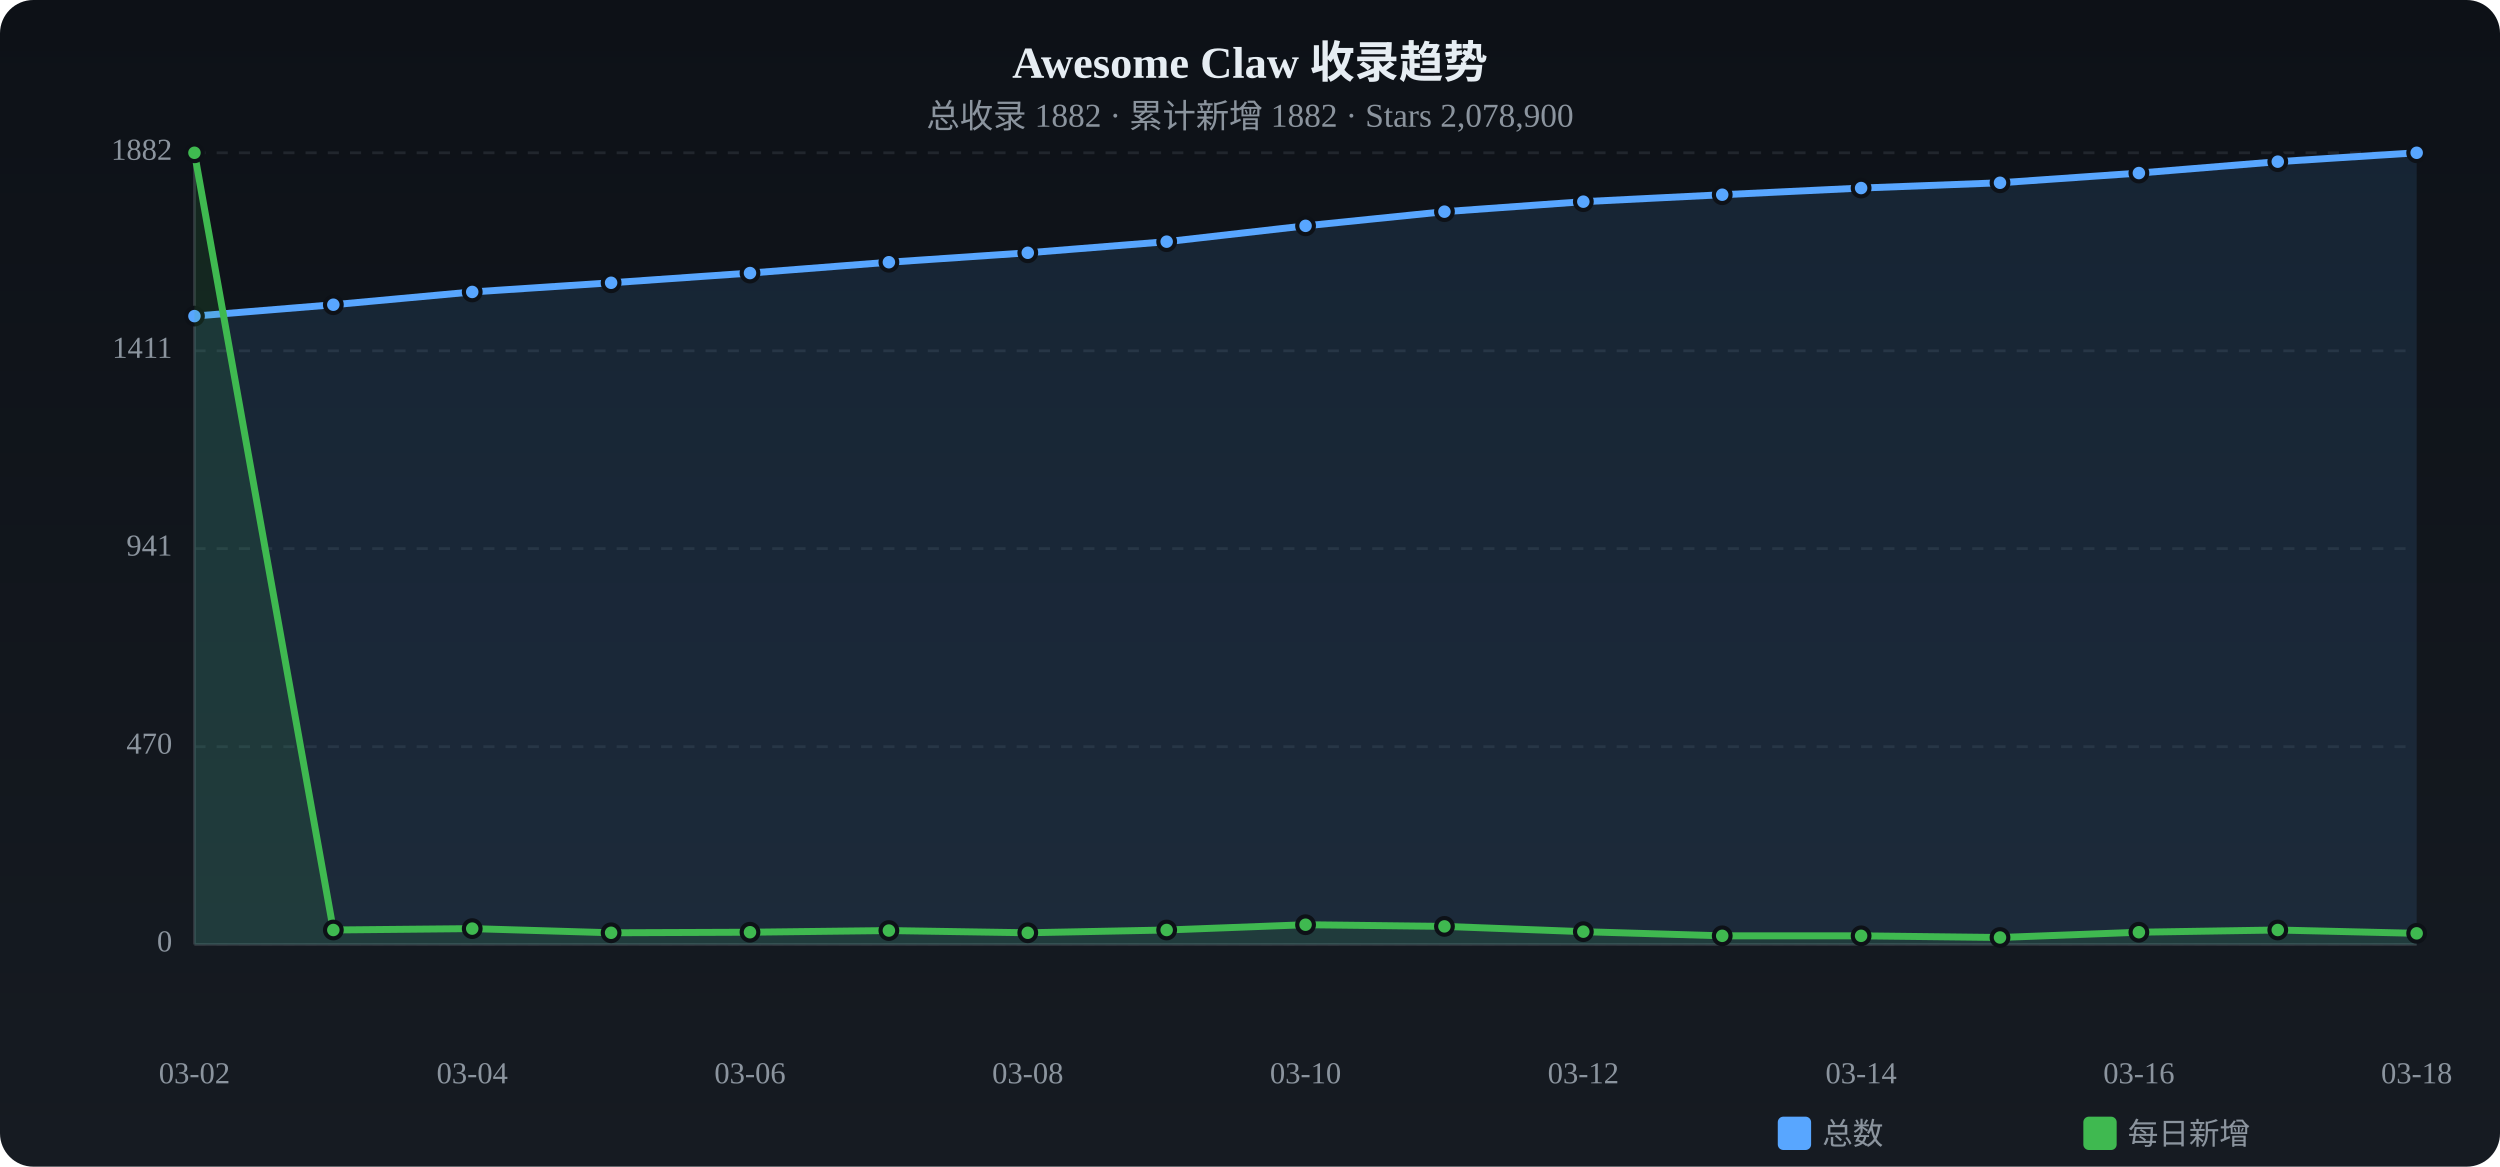
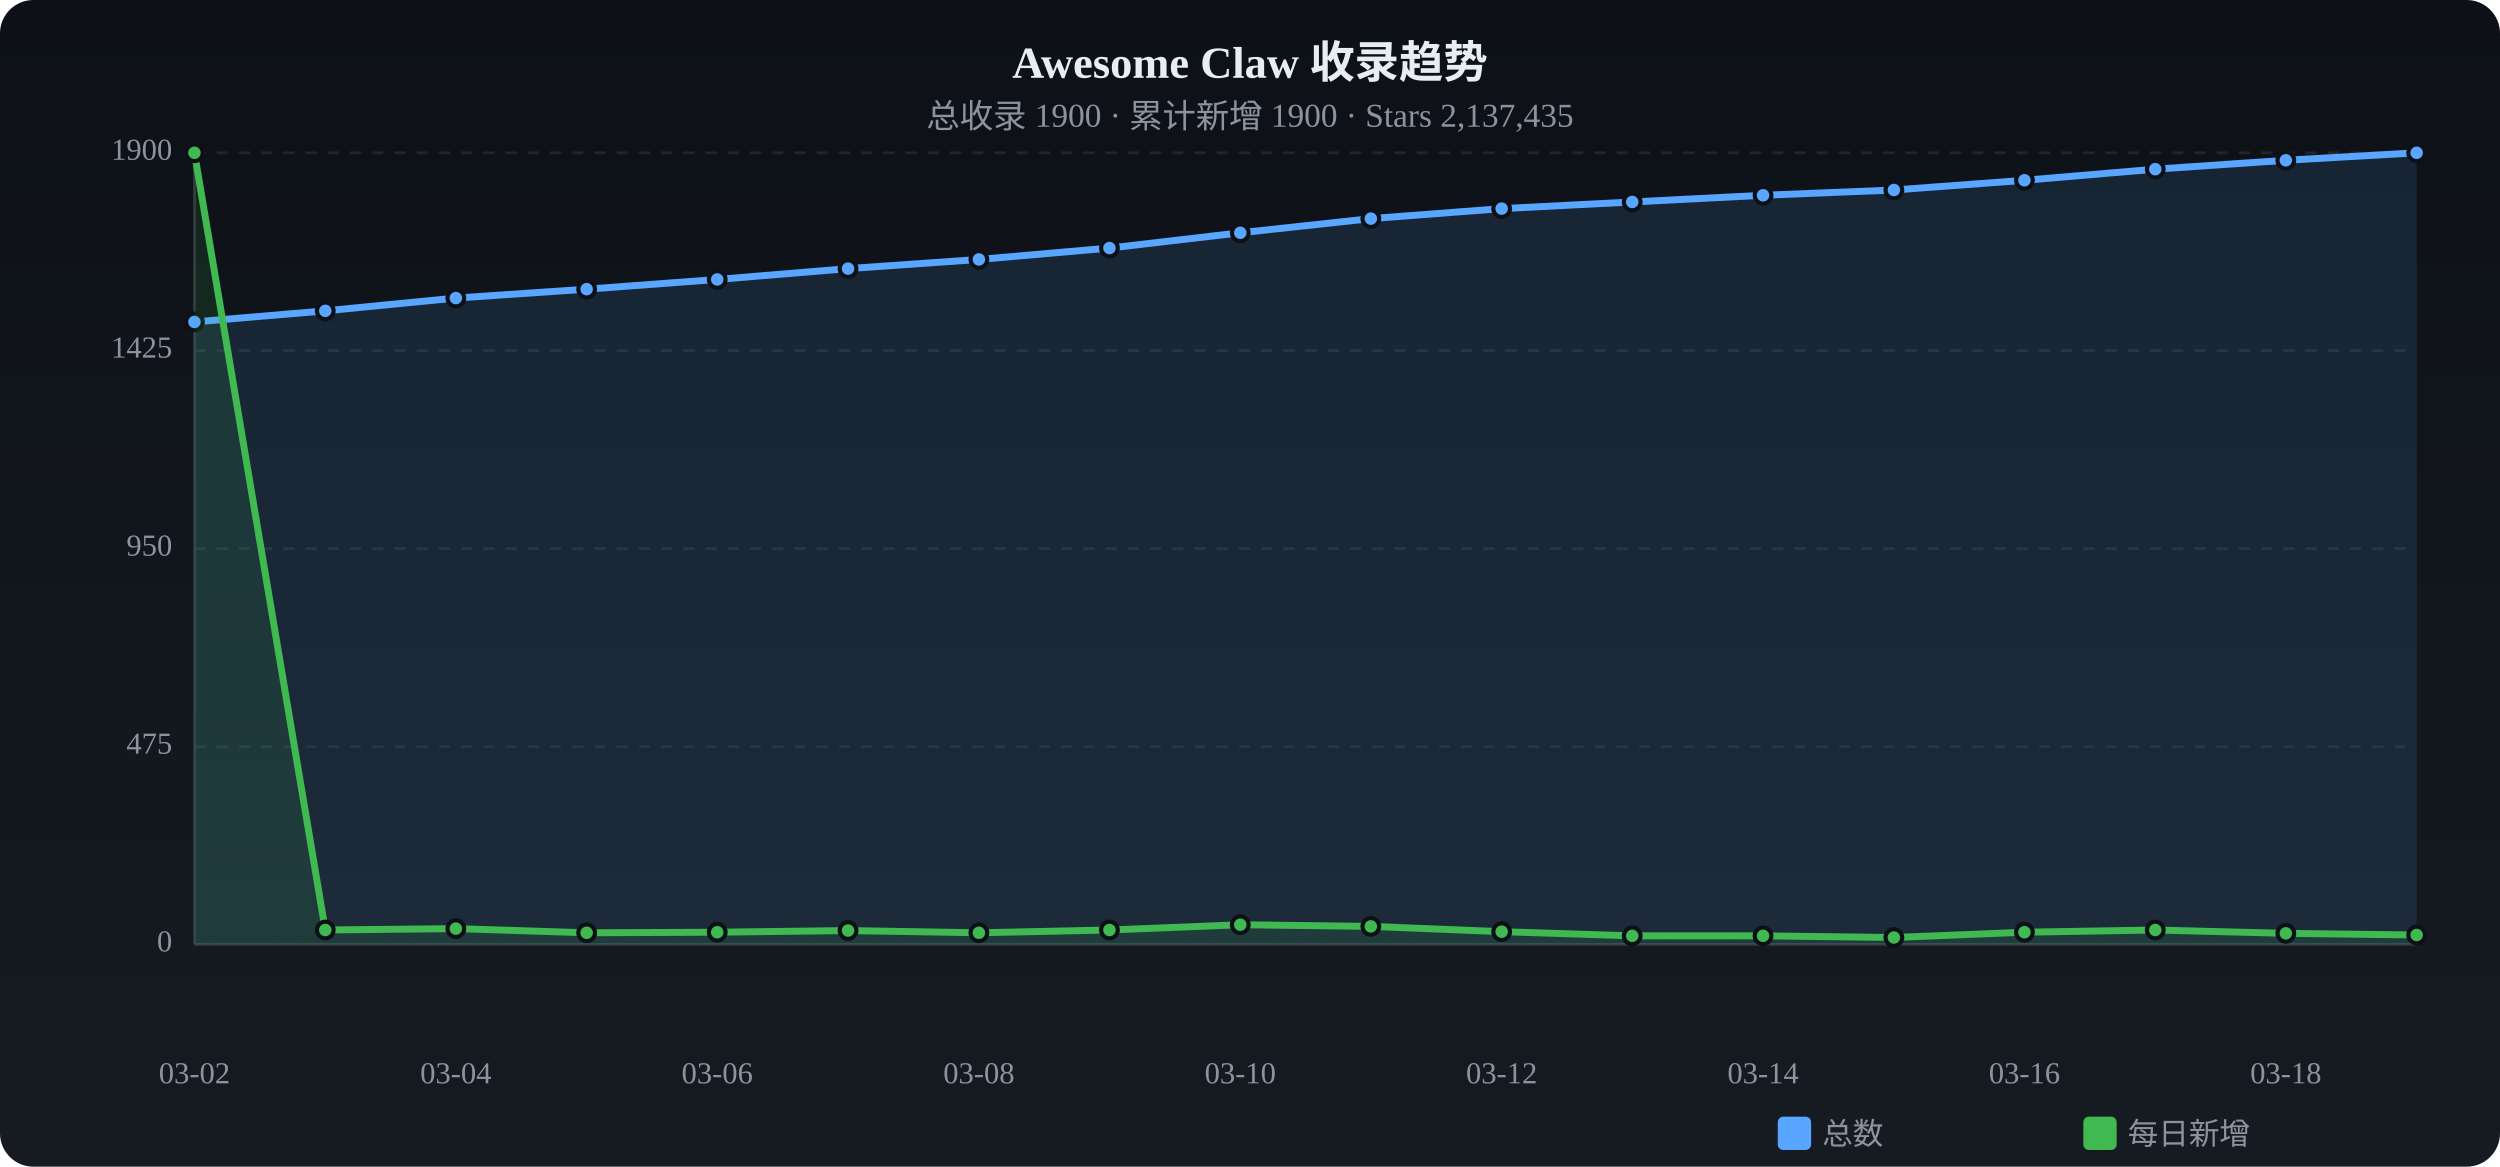
<svg xmlns="http://www.w3.org/2000/svg" viewBox="0 0 900 420" width="900" height="420">
  <defs>
    <linearGradient id="tbg" x1="0%" y1="0%" x2="0%" y2="100%">
      <stop offset="0%" stop-color="#0d1117" />
      <stop offset="100%" stop-color="#161b22" />
    </linearGradient>
  </defs>
  <rect width="900" height="420" rx="12" fill="url(#tbg)" />
  <text x="450.0" y="28" text-anchor="middle" fill="#e6edf3" font-size="16" font-weight="bold">Awesome Claw 收录趋势</text>
-   <text x="450.0" y="46" text-anchor="middle" fill="#8b949e" font-size="12">总收录 1882 · 累计新增 1882 · Stars 2,078,900</text>
+   <text x="450.0" y="46" text-anchor="middle" fill="#8b949e" font-size="12">总收录 1900 · 累计新增 1900 · Stars 2,137,435</text>
  <text x="62" y="340.0" text-anchor="end" fill="#8b949e" font-size="11" dominant-baseline="middle">0</text>
  <line x1="70" y1="340.0" x2="870" y2="340.0" stroke="#21262d" stroke-dasharray="4 4" />
-   <text x="62" y="268.8" text-anchor="end" fill="#8b949e" font-size="11" dominant-baseline="middle">470</text>
+   <text x="62" y="268.8" text-anchor="end" fill="#8b949e" font-size="11" dominant-baseline="middle">475</text>
  <line x1="70" y1="268.8" x2="870" y2="268.8" stroke="#21262d" stroke-dasharray="4 4" />
-   <text x="62" y="197.5" text-anchor="end" fill="#8b949e" font-size="11" dominant-baseline="middle">941</text>
+   <text x="62" y="197.5" text-anchor="end" fill="#8b949e" font-size="11" dominant-baseline="middle">950</text>
  <line x1="70" y1="197.5" x2="870" y2="197.5" stroke="#21262d" stroke-dasharray="4 4" />
-   <text x="62" y="126.3" text-anchor="end" fill="#8b949e" font-size="11" dominant-baseline="middle">1411</text>
-   <line x1="70" y1="126.3" x2="870" y2="126.3" stroke="#21262d" stroke-dasharray="4 4" />
-   <text x="62" y="55.0" text-anchor="end" fill="#8b949e" font-size="11" dominant-baseline="middle">1882</text>
+   <text x="62" y="126.2" text-anchor="end" fill="#8b949e" font-size="11" dominant-baseline="middle">1425</text>
+   <line x1="70" y1="126.2" x2="870" y2="126.2" stroke="#21262d" stroke-dasharray="4 4" />
+   <text x="62" y="55.0" text-anchor="end" fill="#8b949e" font-size="11" dominant-baseline="middle">1900</text>
  <line x1="70" y1="55.0" x2="870" y2="55.0" stroke="#21262d" stroke-dasharray="4 4" />
  <line x1="70" y1="55" x2="70" y2="340" stroke="#30363d" />
  <line x1="70" y1="340" x2="870" y2="340" stroke="#30363d" />
-   <path d="M70.0,113.8 L120.0,109.7 L170.0,105.1 L220.0,101.8 L270.0,98.3 L320.0,94.4 L370.0,91.0 L420.0,87.0 L470.0,81.3 L520.0,76.2 L570.0,72.6 L620.0,70.1 L670.0,67.7 L720.0,65.8 L770.0,62.3 L820.0,58.2 L870.0,55.0 L870.0,340 L70.0,340 Z" fill="#58a6ff" opacity="0.12" />
-   <polyline points="70.0,113.8 120.0,109.7 170.0,105.1 220.0,101.8 270.0,98.3 320.0,94.4 370.0,91.0 420.0,87.0 470.0,81.3 520.0,76.2 570.0,72.6 620.0,70.1 670.0,67.7 720.0,65.8 770.0,62.3 820.0,58.2 870.0,55.0" fill="none" stroke="#58a6ff" stroke-width="2.5" stroke-linecap="round" stroke-linejoin="round" />
-   <circle cx="70.0" cy="113.8" r="3" fill="#58a6ff" stroke="#0d1117" stroke-width="1.5" />
-   <circle cx="120.0" cy="109.7" r="3" fill="#58a6ff" stroke="#0d1117" stroke-width="1.5" />
-   <circle cx="170.0" cy="105.1" r="3" fill="#58a6ff" stroke="#0d1117" stroke-width="1.5" />
-   <circle cx="220.0" cy="101.8" r="3" fill="#58a6ff" stroke="#0d1117" stroke-width="1.5" />
-   <circle cx="270.0" cy="98.3" r="3" fill="#58a6ff" stroke="#0d1117" stroke-width="1.5" />
-   <circle cx="320.0" cy="94.4" r="3" fill="#58a6ff" stroke="#0d1117" stroke-width="1.5" />
-   <circle cx="370.0" cy="91.0" r="3" fill="#58a6ff" stroke="#0d1117" stroke-width="1.5" />
-   <circle cx="420.0" cy="87.0" r="3" fill="#58a6ff" stroke="#0d1117" stroke-width="1.5" />
-   <circle cx="470.0" cy="81.3" r="3" fill="#58a6ff" stroke="#0d1117" stroke-width="1.5" />
-   <circle cx="520.0" cy="76.2" r="3" fill="#58a6ff" stroke="#0d1117" stroke-width="1.5" />
-   <circle cx="570.0" cy="72.6" r="3" fill="#58a6ff" stroke="#0d1117" stroke-width="1.5" />
-   <circle cx="620.0" cy="70.1" r="3" fill="#58a6ff" stroke="#0d1117" stroke-width="1.5" />
-   <circle cx="670.0" cy="67.7" r="3" fill="#58a6ff" stroke="#0d1117" stroke-width="1.5" />
-   <circle cx="720.0" cy="65.8" r="3" fill="#58a6ff" stroke="#0d1117" stroke-width="1.5" />
-   <circle cx="770.0" cy="62.3" r="3" fill="#58a6ff" stroke="#0d1117" stroke-width="1.5" />
-   <circle cx="820.0" cy="58.2" r="3" fill="#58a6ff" stroke="#0d1117" stroke-width="1.5" />
+   <path d="M70.0,115.9 L117.1,111.9 L164.1,107.3 L211.2,104.1 L258.2,100.6 L305.3,96.7 L352.4,93.4 L399.4,89.3 L446.5,83.8 L493.5,78.7 L540.6,75.1 L587.6,72.7 L634.7,70.3 L681.8,68.4 L728.8,64.9 L775.9,60.9 L822.9,57.7 L870.0,55.0 L870.0,340 L70.0,340 Z" fill="#58a6ff" opacity="0.12" />
+   <polyline points="70.0,115.9 117.1,111.9 164.1,107.3 211.2,104.1 258.2,100.6 305.3,96.7 352.4,93.4 399.4,89.3 446.5,83.8 493.5,78.7 540.6,75.1 587.6,72.7 634.7,70.3 681.8,68.4 728.8,64.9 775.9,60.9 822.9,57.7 870.0,55.0" fill="none" stroke="#58a6ff" stroke-width="2.5" stroke-linecap="round" stroke-linejoin="round" />
+   <circle cx="70.0" cy="115.9" r="3" fill="#58a6ff" stroke="#0d1117" stroke-width="1.5" />
+   <circle cx="117.1" cy="111.9" r="3" fill="#58a6ff" stroke="#0d1117" stroke-width="1.5" />
+   <circle cx="164.1" cy="107.3" r="3" fill="#58a6ff" stroke="#0d1117" stroke-width="1.5" />
+   <circle cx="211.2" cy="104.1" r="3" fill="#58a6ff" stroke="#0d1117" stroke-width="1.5" />
+   <circle cx="258.2" cy="100.6" r="3" fill="#58a6ff" stroke="#0d1117" stroke-width="1.5" />
+   <circle cx="305.3" cy="96.7" r="3" fill="#58a6ff" stroke="#0d1117" stroke-width="1.5" />
+   <circle cx="352.4" cy="93.4" r="3" fill="#58a6ff" stroke="#0d1117" stroke-width="1.5" />
+   <circle cx="399.4" cy="89.3" r="3" fill="#58a6ff" stroke="#0d1117" stroke-width="1.5" />
+   <circle cx="446.5" cy="83.8" r="3" fill="#58a6ff" stroke="#0d1117" stroke-width="1.5" />
+   <circle cx="493.5" cy="78.7" r="3" fill="#58a6ff" stroke="#0d1117" stroke-width="1.5" />
+   <circle cx="540.6" cy="75.1" r="3" fill="#58a6ff" stroke="#0d1117" stroke-width="1.5" />
+   <circle cx="587.6" cy="72.7" r="3" fill="#58a6ff" stroke="#0d1117" stroke-width="1.5" />
+   <circle cx="634.7" cy="70.3" r="3" fill="#58a6ff" stroke="#0d1117" stroke-width="1.5" />
+   <circle cx="681.8" cy="68.4" r="3" fill="#58a6ff" stroke="#0d1117" stroke-width="1.5" />
+   <circle cx="728.8" cy="64.9" r="3" fill="#58a6ff" stroke="#0d1117" stroke-width="1.5" />
+   <circle cx="775.9" cy="60.9" r="3" fill="#58a6ff" stroke="#0d1117" stroke-width="1.5" />
+   <circle cx="822.9" cy="57.7" r="3" fill="#58a6ff" stroke="#0d1117" stroke-width="1.5" />
  <circle cx="870.0" cy="55.0" r="3" fill="#58a6ff" stroke="#0d1117" stroke-width="1.5" />
-   <path d="M70.0,55.0 L120.0,334.8 L170.0,334.3 L220.0,335.8 L270.0,335.6 L320.0,335.0 L370.0,335.8 L420.0,334.8 L470.0,332.9 L520.0,333.5 L570.0,335.4 L620.0,336.9 L670.0,336.9 L720.0,337.5 L770.0,335.6 L820.0,334.8 L870.0,336.0 L870.0,340 L70.0,340 Z" fill="#3fb950" opacity="0.12" />
-   <polyline points="70.0,55.0 120.0,334.8 170.0,334.3 220.0,335.8 270.0,335.6 320.0,335.0 370.0,335.8 420.0,334.8 470.0,332.9 520.0,333.5 570.0,335.4 620.0,336.9 670.0,336.9 720.0,337.5 770.0,335.6 820.0,334.8 870.0,336.0" fill="none" stroke="#3fb950" stroke-width="2.5" stroke-linecap="round" stroke-linejoin="round" />
+   <path d="M70.0,55.0 L117.1,334.8 L164.1,334.3 L211.2,335.8 L258.2,335.6 L305.3,335.0 L352.4,335.8 L399.4,334.8 L446.5,332.9 L493.5,333.5 L540.6,335.4 L587.6,336.9 L634.7,336.9 L681.8,337.5 L728.8,335.6 L775.9,334.8 L822.9,336.0 L870.0,336.6 L870.0,340 L70.0,340 Z" fill="#3fb950" opacity="0.12" />
+   <polyline points="70.0,55.0 117.1,334.8 164.1,334.3 211.2,335.8 258.2,335.6 305.3,335.0 352.4,335.8 399.4,334.8 446.5,332.9 493.5,333.5 540.6,335.4 587.6,336.9 634.7,336.9 681.8,337.5 728.8,335.6 775.9,334.8 822.9,336.0 870.0,336.6" fill="none" stroke="#3fb950" stroke-width="2.5" stroke-linecap="round" stroke-linejoin="round" />
  <circle cx="70.0" cy="55.0" r="3" fill="#3fb950" stroke="#0d1117" stroke-width="1.5" />
-   <circle cx="120.0" cy="334.8" r="3" fill="#3fb950" stroke="#0d1117" stroke-width="1.5" />
-   <circle cx="170.0" cy="334.3" r="3" fill="#3fb950" stroke="#0d1117" stroke-width="1.5" />
-   <circle cx="220.0" cy="335.8" r="3" fill="#3fb950" stroke="#0d1117" stroke-width="1.5" />
-   <circle cx="270.0" cy="335.6" r="3" fill="#3fb950" stroke="#0d1117" stroke-width="1.5" />
-   <circle cx="320.0" cy="335.0" r="3" fill="#3fb950" stroke="#0d1117" stroke-width="1.5" />
-   <circle cx="370.0" cy="335.8" r="3" fill="#3fb950" stroke="#0d1117" stroke-width="1.5" />
-   <circle cx="420.0" cy="334.8" r="3" fill="#3fb950" stroke="#0d1117" stroke-width="1.5" />
-   <circle cx="470.0" cy="332.9" r="3" fill="#3fb950" stroke="#0d1117" stroke-width="1.5" />
-   <circle cx="520.0" cy="333.5" r="3" fill="#3fb950" stroke="#0d1117" stroke-width="1.5" />
-   <circle cx="570.0" cy="335.4" r="3" fill="#3fb950" stroke="#0d1117" stroke-width="1.5" />
-   <circle cx="620.0" cy="336.9" r="3" fill="#3fb950" stroke="#0d1117" stroke-width="1.5" />
-   <circle cx="670.0" cy="336.9" r="3" fill="#3fb950" stroke="#0d1117" stroke-width="1.5" />
-   <circle cx="720.0" cy="337.5" r="3" fill="#3fb950" stroke="#0d1117" stroke-width="1.5" />
-   <circle cx="770.0" cy="335.6" r="3" fill="#3fb950" stroke="#0d1117" stroke-width="1.5" />
-   <circle cx="820.0" cy="334.8" r="3" fill="#3fb950" stroke="#0d1117" stroke-width="1.5" />
-   <circle cx="870.0" cy="336.0" r="3" fill="#3fb950" stroke="#0d1117" stroke-width="1.5" />
+   <circle cx="117.1" cy="334.8" r="3" fill="#3fb950" stroke="#0d1117" stroke-width="1.5" />
+   <circle cx="164.1" cy="334.3" r="3" fill="#3fb950" stroke="#0d1117" stroke-width="1.5" />
+   <circle cx="211.2" cy="335.8" r="3" fill="#3fb950" stroke="#0d1117" stroke-width="1.5" />
+   <circle cx="258.2" cy="335.6" r="3" fill="#3fb950" stroke="#0d1117" stroke-width="1.5" />
+   <circle cx="305.3" cy="335.0" r="3" fill="#3fb950" stroke="#0d1117" stroke-width="1.5" />
+   <circle cx="352.4" cy="335.8" r="3" fill="#3fb950" stroke="#0d1117" stroke-width="1.5" />
+   <circle cx="399.4" cy="334.8" r="3" fill="#3fb950" stroke="#0d1117" stroke-width="1.5" />
+   <circle cx="446.5" cy="332.9" r="3" fill="#3fb950" stroke="#0d1117" stroke-width="1.5" />
+   <circle cx="493.5" cy="333.5" r="3" fill="#3fb950" stroke="#0d1117" stroke-width="1.5" />
+   <circle cx="540.6" cy="335.4" r="3" fill="#3fb950" stroke="#0d1117" stroke-width="1.5" />
+   <circle cx="587.6" cy="336.9" r="3" fill="#3fb950" stroke="#0d1117" stroke-width="1.5" />
+   <circle cx="634.7" cy="336.9" r="3" fill="#3fb950" stroke="#0d1117" stroke-width="1.5" />
+   <circle cx="681.8" cy="337.5" r="3" fill="#3fb950" stroke="#0d1117" stroke-width="1.5" />
+   <circle cx="728.8" cy="335.6" r="3" fill="#3fb950" stroke="#0d1117" stroke-width="1.5" />
+   <circle cx="775.9" cy="334.8" r="3" fill="#3fb950" stroke="#0d1117" stroke-width="1.5" />
+   <circle cx="822.9" cy="336.0" r="3" fill="#3fb950" stroke="#0d1117" stroke-width="1.5" />
+   <circle cx="870.0" cy="336.6" r="3" fill="#3fb950" stroke="#0d1117" stroke-width="1.5" />
  <text x="70.0" y="390" text-anchor="middle" fill="#8b949e" font-size="11">03-02</text>
-   <text x="170.0" y="390" text-anchor="middle" fill="#8b949e" font-size="11">03-04</text>
-   <text x="270.0" y="390" text-anchor="middle" fill="#8b949e" font-size="11">03-06</text>
-   <text x="370.0" y="390" text-anchor="middle" fill="#8b949e" font-size="11">03-08</text>
-   <text x="470.0" y="390" text-anchor="middle" fill="#8b949e" font-size="11">03-10</text>
-   <text x="570.0" y="390" text-anchor="middle" fill="#8b949e" font-size="11">03-12</text>
-   <text x="670.0" y="390" text-anchor="middle" fill="#8b949e" font-size="11">03-14</text>
-   <text x="770.0" y="390" text-anchor="middle" fill="#8b949e" font-size="11">03-16</text>
-   <text x="870.0" y="390" text-anchor="middle" fill="#8b949e" font-size="11">03-18</text>
+   <text x="164.1" y="390" text-anchor="middle" fill="#8b949e" font-size="11">03-04</text>
+   <text x="258.2" y="390" text-anchor="middle" fill="#8b949e" font-size="11">03-06</text>
+   <text x="352.4" y="390" text-anchor="middle" fill="#8b949e" font-size="11">03-08</text>
+   <text x="446.5" y="390" text-anchor="middle" fill="#8b949e" font-size="11">03-10</text>
+   <text x="540.6" y="390" text-anchor="middle" fill="#8b949e" font-size="11">03-12</text>
+   <text x="634.7" y="390" text-anchor="middle" fill="#8b949e" font-size="11">03-14</text>
+   <text x="728.8" y="390" text-anchor="middle" fill="#8b949e" font-size="11">03-16</text>
+   <text x="822.9" y="390" text-anchor="middle" fill="#8b949e" font-size="11">03-18</text>
  <rect x="640" y="402" width="12" height="12" rx="2" fill="#58a6ff" />
  <text x="656" y="412" fill="#8b949e" font-size="11">总数</text>
  <rect x="750" y="402" width="12" height="12" rx="2" fill="#3fb950" />
  <text x="766" y="412" fill="#8b949e" font-size="11">每日新增</text>
</svg>
